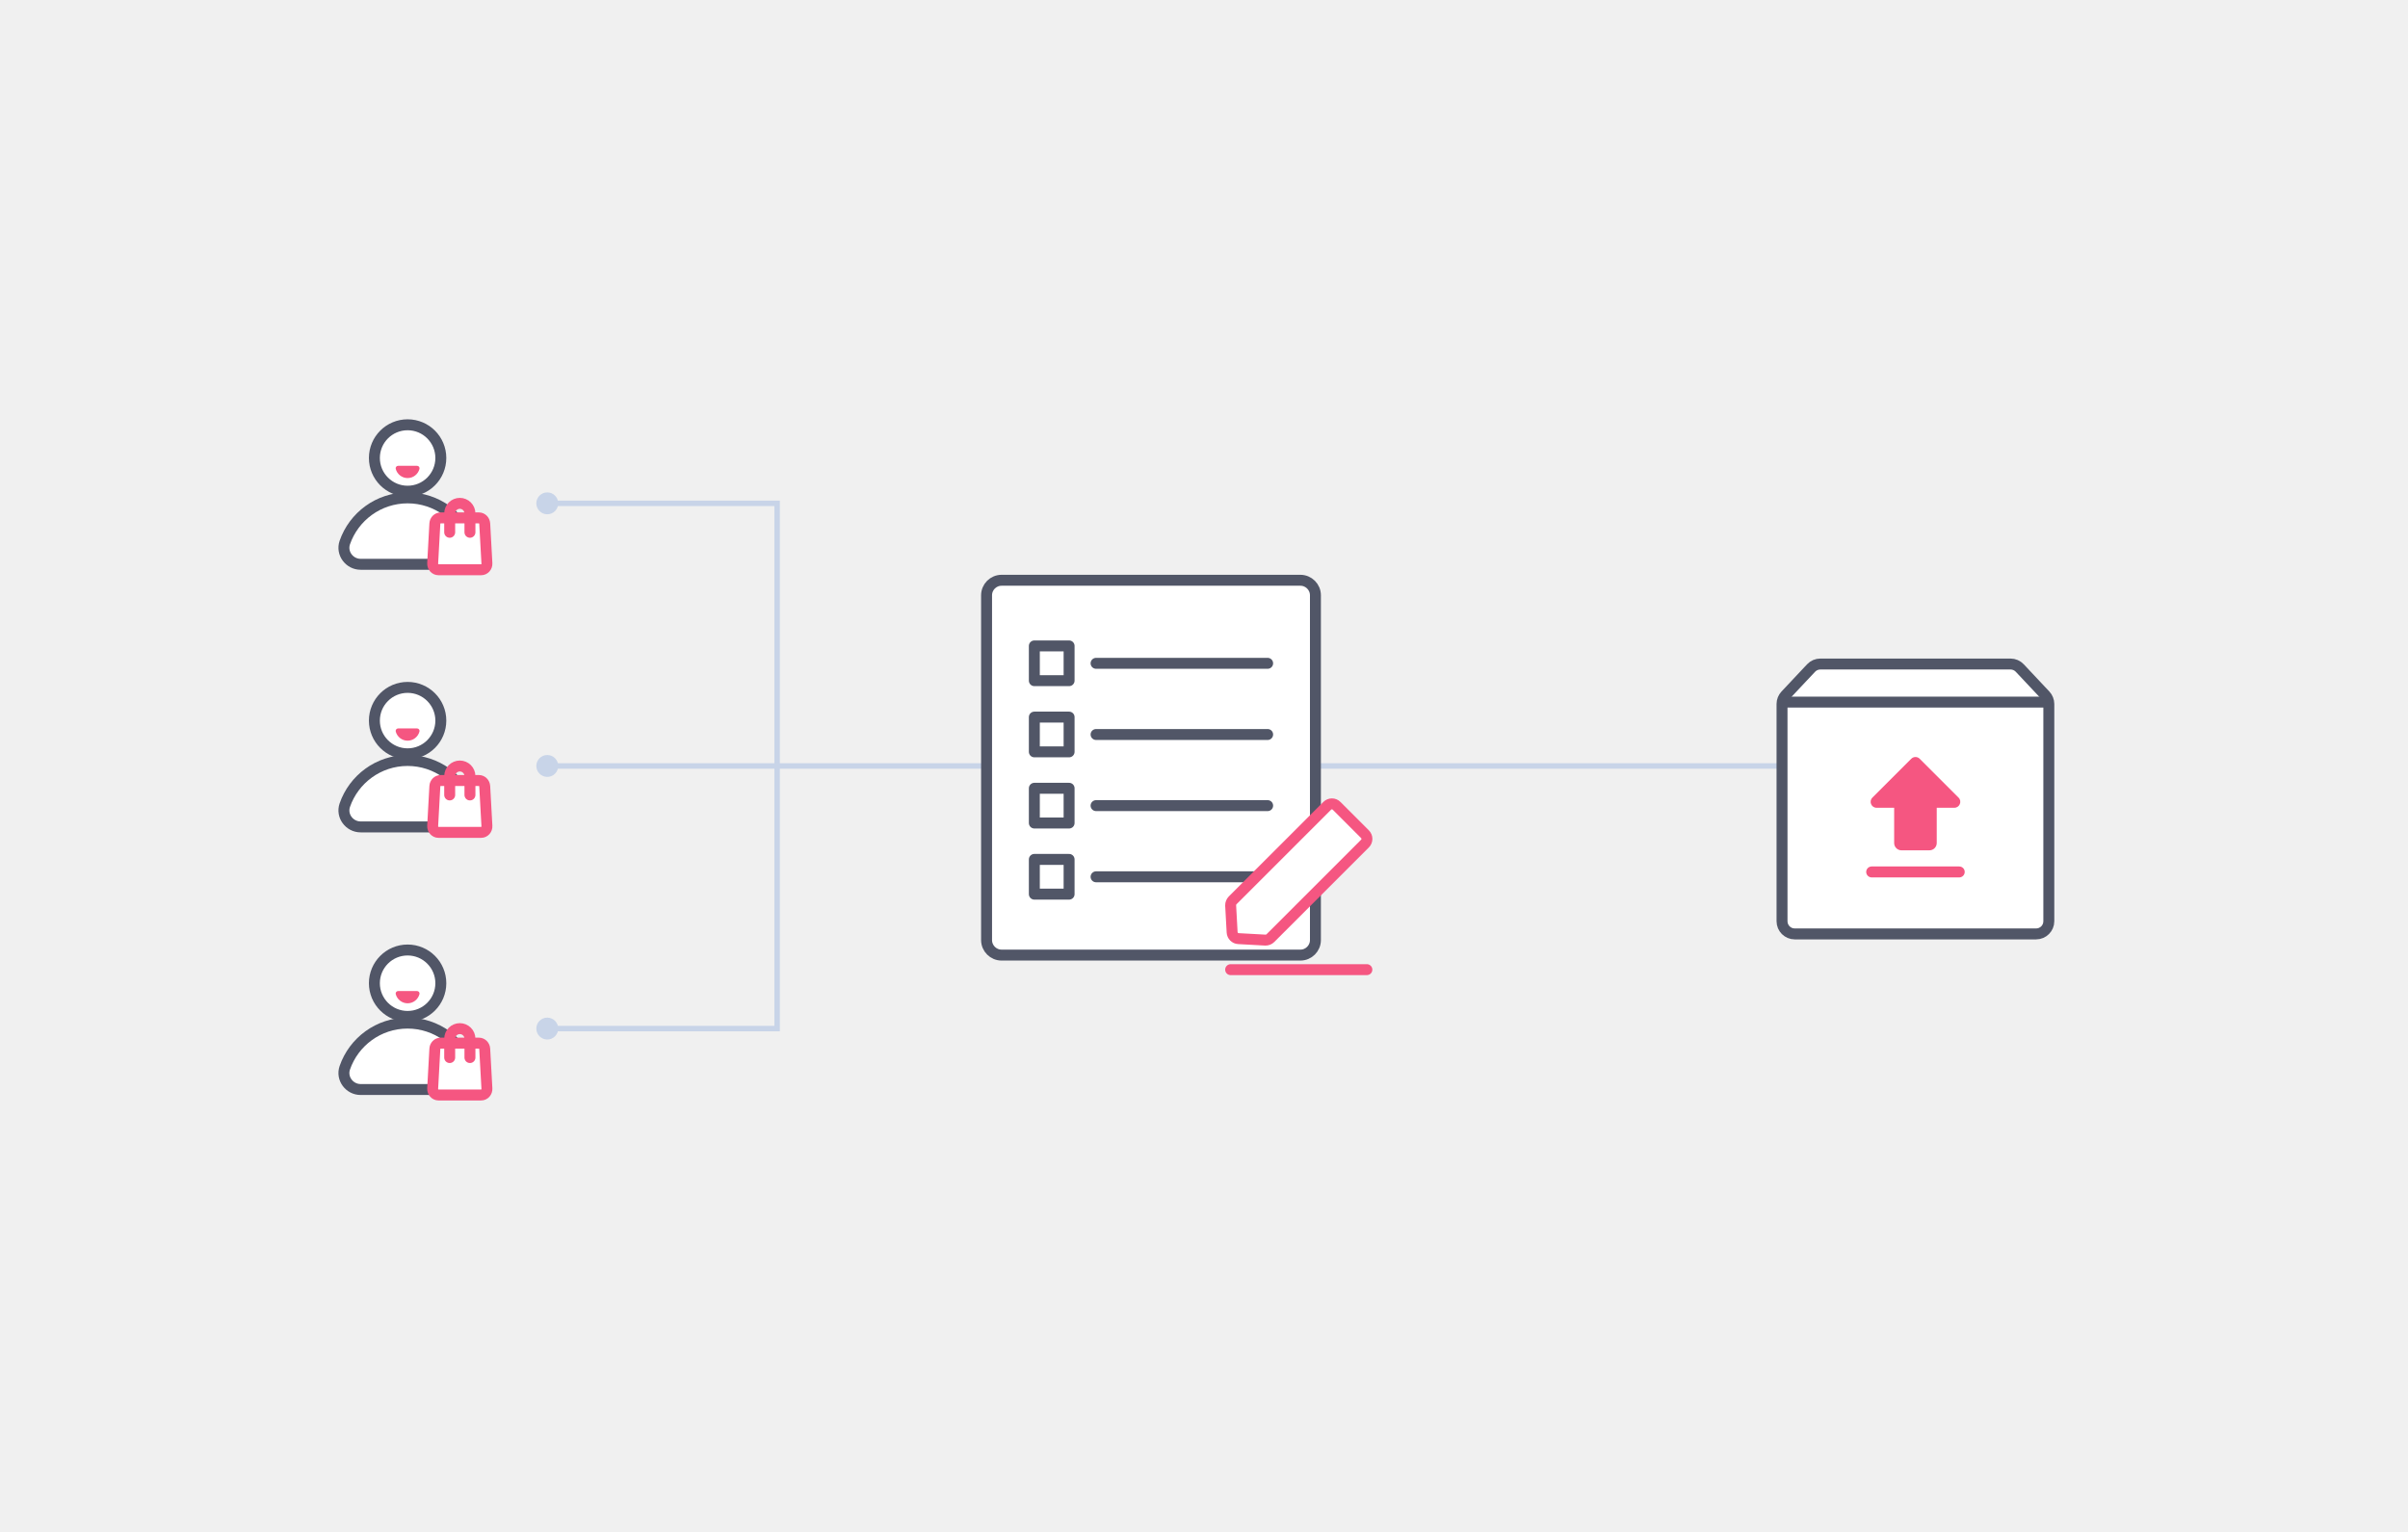
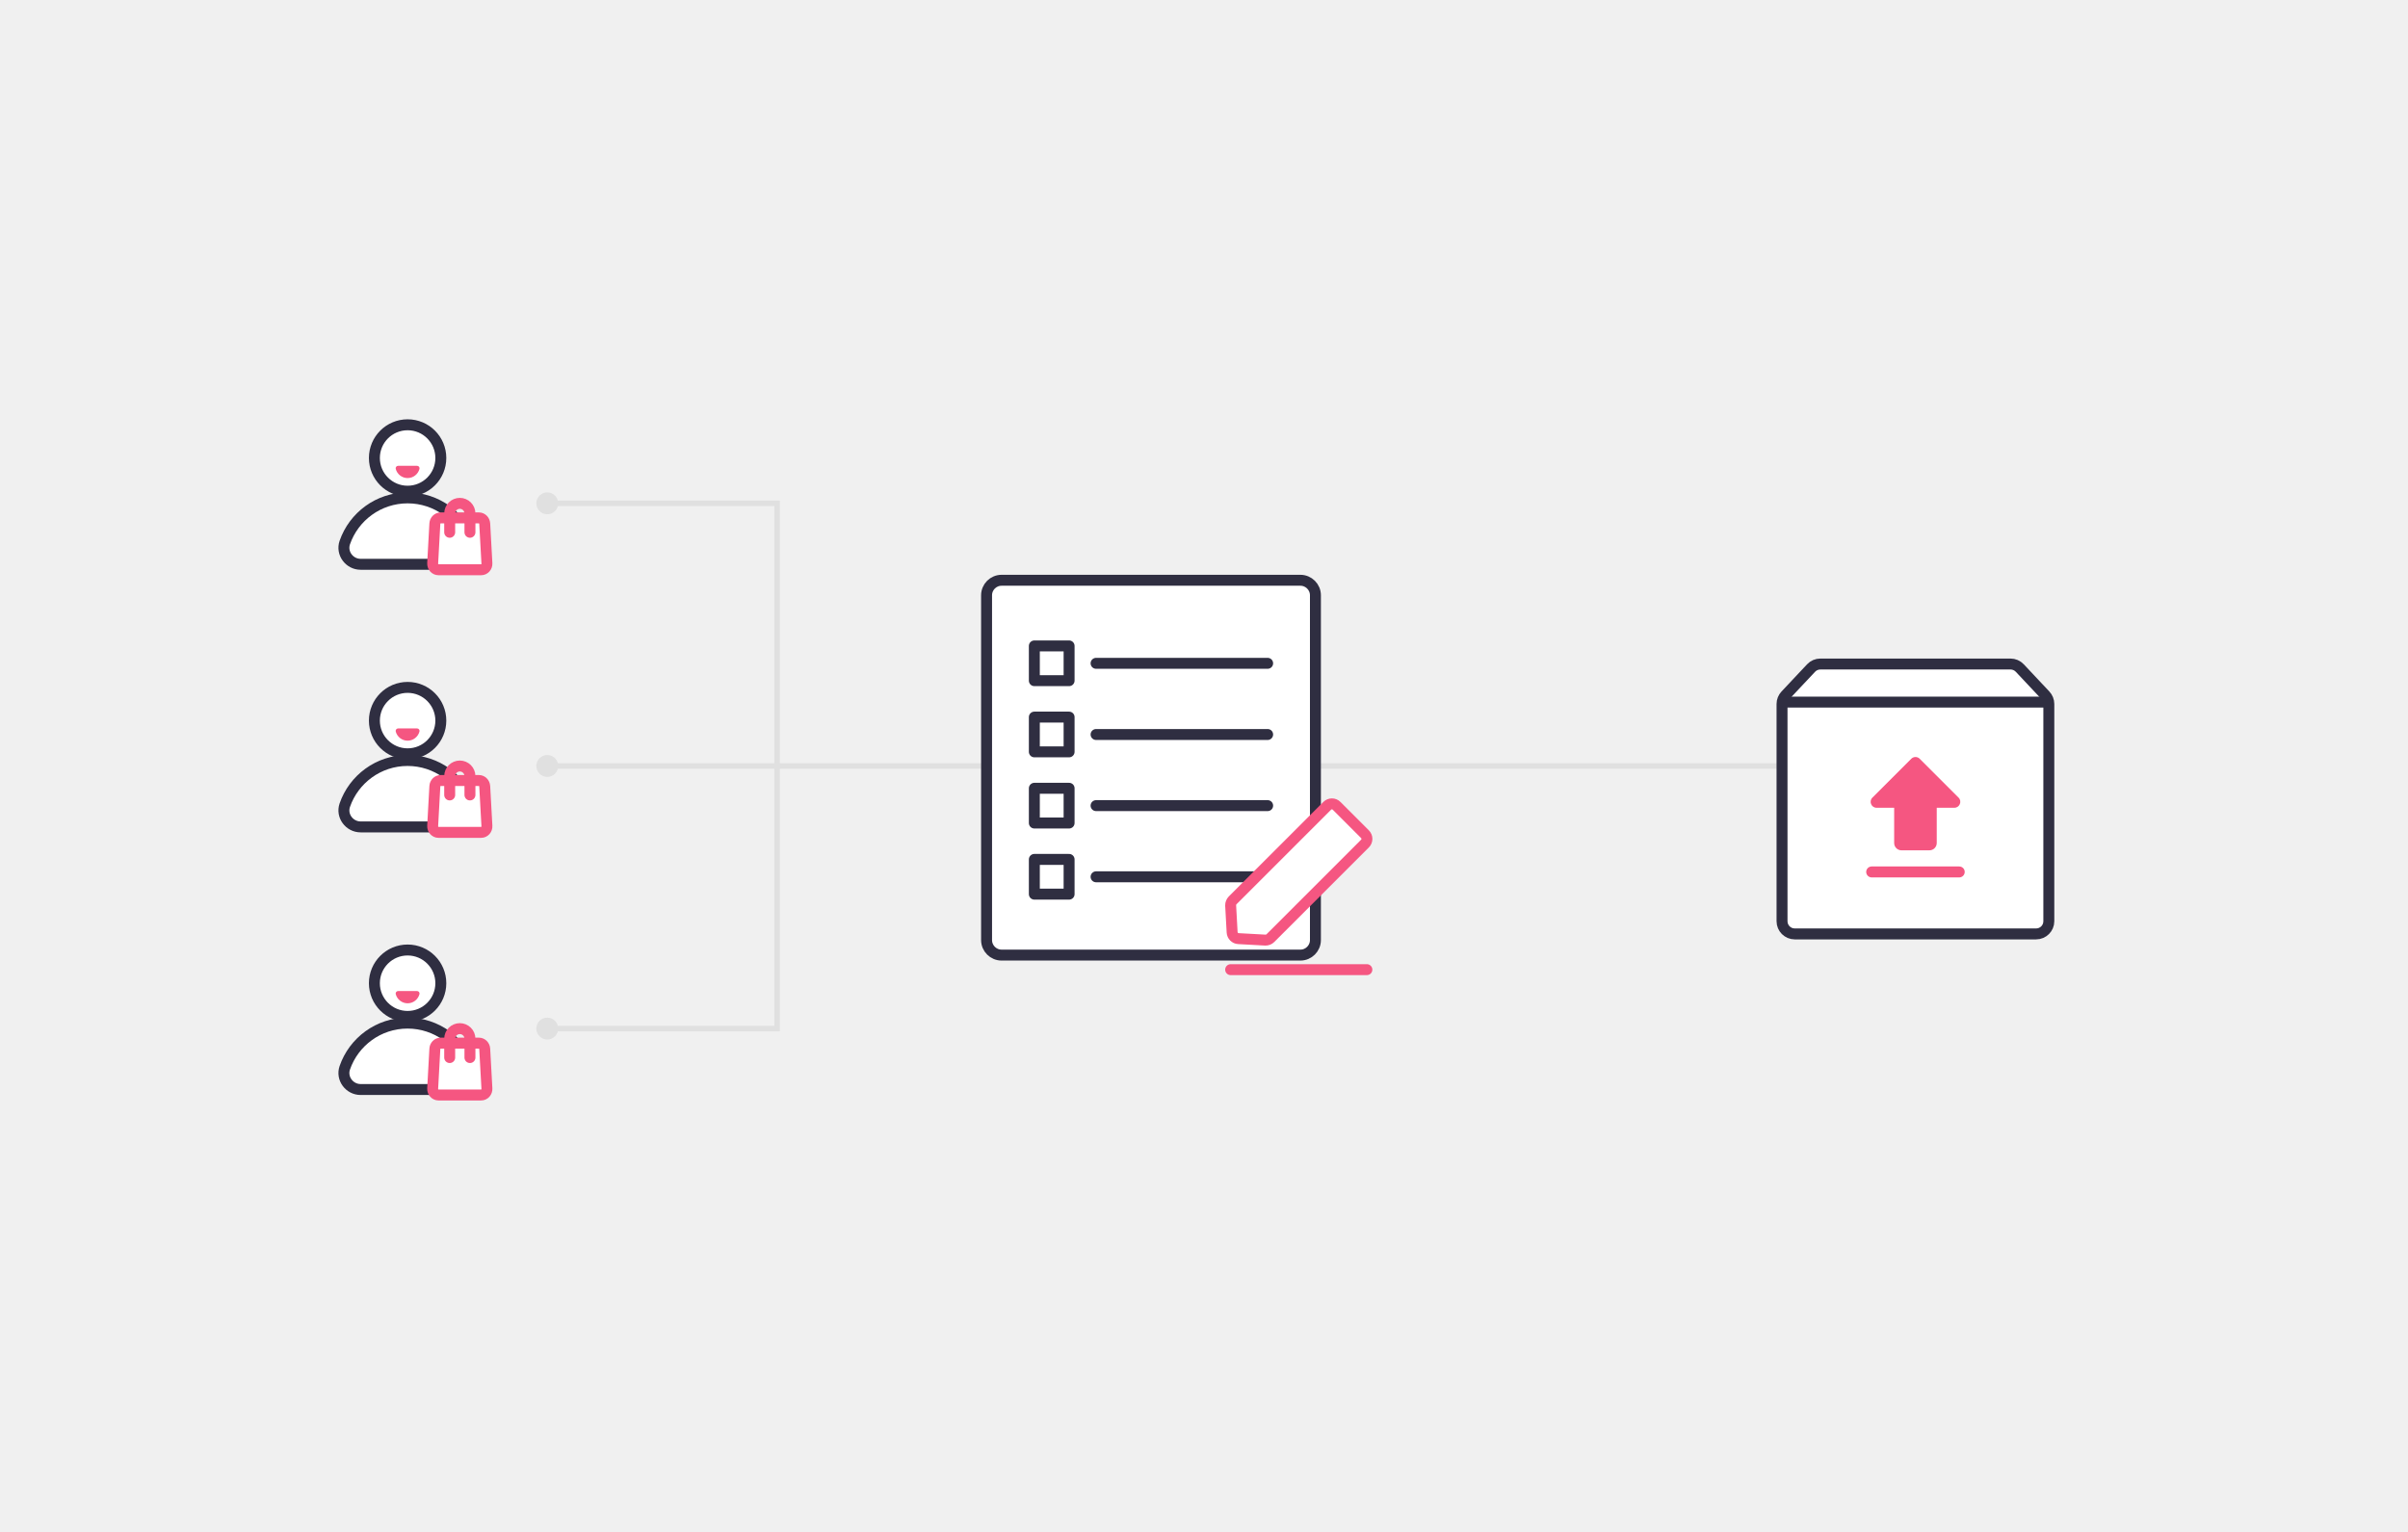
<svg xmlns="http://www.w3.org/2000/svg" width="440" height="280" viewBox="0 0 440 280" fill="none">
-   <path d="M74.48 89.78C77.832 89.78 80.55 87.062 80.55 83.71C80.55 80.358 77.832 77.64 74.48 77.64C71.128 77.64 68.41 80.358 68.41 83.71C68.41 87.062 71.128 89.78 74.48 89.78Z" fill="white" stroke="#515667" stroke-width="2" stroke-miterlimit="10" stroke-linecap="round" stroke-linejoin="round" />
-   <path d="M65.901 103.14C63.841 103.14 62.331 101.12 63.001 99.17C64.651 94.41 69.171 91 74.481 91C79.791 91 84.311 94.41 85.951 99.17C86.621 101.12 85.111 103.14 83.051 103.14H65.901Z" fill="white" stroke="#515667" stroke-width="2" stroke-miterlimit="10" stroke-linecap="round" stroke-linejoin="round" />
+   <path d="M74.48 89.78C77.832 89.78 80.55 87.062 80.55 83.71C80.55 80.358 77.832 77.64 74.48 77.64C71.128 77.64 68.41 80.358 68.41 83.71C68.41 87.062 71.128 89.78 74.48 89.78Z" fill="white" stroke="#2F2E41" stroke-width="2" stroke-miterlimit="10" stroke-linecap="round" stroke-linejoin="round" />
+   <path d="M65.9 103.14C63.84 103.14 62.33 101.12 63 99.17C64.65 94.41 69.17 91 74.48 91C79.79 91 84.31 94.41 85.95 99.17C86.62 101.12 85.11 103.14 83.05 103.14H65.9Z" fill="white" stroke="#2F2E41" stroke-width="2" stroke-miterlimit="10" stroke-linecap="round" stroke-linejoin="round" />
  <path d="M76.21 85.14C76.5 85.14 76.72 85.42 76.65 85.7C76.4 86.66 75.53 87.38 74.48 87.38C73.44 87.38 72.56 86.67 72.31 85.7C72.24 85.42 72.45 85.14 72.75 85.14H76.21Z" fill="#F55681" />
  <path d="M87.92 104.14H80.12C79.51 104.14 79.03 103.6 79.06 102.96L79.46 95.71C79.49 95.12 79.96 94.66 80.52 94.66H87.51C88.07 94.66 88.53 95.12 88.57 95.71L88.97 102.96C89.01 103.6 88.53 104.14 87.92 104.14Z" fill="white" stroke="#F55681" stroke-width="2" stroke-miterlimit="10" stroke-linecap="round" stroke-linejoin="round" />
  <path d="M85.87 97.29V93.85C85.87 92.83 85.04 92 84.02 92C83 92 82.17 92.83 82.17 93.85V97.29" stroke="#F55681" stroke-width="2" stroke-miterlimit="10" stroke-linecap="round" stroke-linejoin="round" />
-   <path d="M74.48 185.78C77.832 185.78 80.55 183.062 80.55 179.71C80.55 176.358 77.832 173.64 74.48 173.64C71.128 173.64 68.41 176.358 68.41 179.71C68.41 183.062 71.128 185.78 74.48 185.78Z" fill="white" stroke="#515667" stroke-width="2" stroke-miterlimit="10" stroke-linecap="round" stroke-linejoin="round" />
-   <path d="M65.901 199.14C63.841 199.14 62.331 197.12 63.001 195.17C64.641 190.42 69.161 187 74.471 187C79.781 187 84.301 190.41 85.941 195.17C86.611 197.12 85.101 199.14 83.041 199.14H65.901Z" fill="white" stroke="#515667" stroke-width="2" stroke-miterlimit="10" stroke-linecap="round" stroke-linejoin="round" />
+   <path d="M74.48 185.78C77.832 185.78 80.55 183.063 80.55 179.71C80.55 176.358 77.832 173.64 74.48 173.64C71.128 173.64 68.41 176.358 68.41 179.71C68.41 183.063 71.128 185.78 74.48 185.78Z" fill="white" stroke="#2F2E41" stroke-width="2" stroke-miterlimit="10" stroke-linecap="round" stroke-linejoin="round" />
+   <path d="M65.9 199.14C63.84 199.14 62.33 197.12 63 195.17C64.64 190.42 69.16 187 74.47 187C79.78 187 84.3 190.41 85.94 195.17C86.61 197.12 85.1 199.14 83.04 199.14H65.9Z" fill="white" stroke="#2F2E41" stroke-width="2" stroke-miterlimit="10" stroke-linecap="round" stroke-linejoin="round" />
  <path d="M76.21 181.14C76.5 181.14 76.72 181.42 76.65 181.7C76.4 182.66 75.53 183.38 74.48 183.38C73.44 183.38 72.56 182.67 72.31 181.7C72.24 181.42 72.45 181.14 72.75 181.14H76.21Z" fill="#F55681" />
  <path d="M87.92 200.14H80.12C79.51 200.14 79.03 199.6 79.06 198.96L79.46 191.71C79.49 191.12 79.96 190.66 80.52 190.66H87.51C88.07 190.66 88.53 191.12 88.57 191.71L88.97 198.96C89.01 199.6 88.53 200.14 87.92 200.14Z" fill="white" stroke="#F55681" stroke-width="2" stroke-miterlimit="10" stroke-linecap="round" stroke-linejoin="round" />
  <path d="M85.87 193.3V189.86C85.87 188.84 85.04 188.01 84.02 188.01C83 188.01 82.17 188.84 82.17 189.86V193.3" stroke="#F55681" stroke-width="2" stroke-miterlimit="10" stroke-linecap="round" stroke-linejoin="round" />
-   <path d="M100 92H142V188H100" stroke="#C8D4E8" />
-   <path d="M100 140L335 140" stroke="#C8D4E8" />
-   <path d="M74.48 137.78C77.832 137.78 80.55 135.062 80.55 131.71C80.55 128.358 77.832 125.64 74.48 125.64C71.128 125.64 68.41 128.358 68.41 131.71C68.41 135.062 71.128 137.78 74.48 137.78Z" fill="white" stroke="#515667" stroke-width="2" stroke-miterlimit="10" stroke-linecap="round" stroke-linejoin="round" />
-   <path d="M65.901 151.14C63.841 151.14 62.331 149.12 63.001 147.17C64.641 142.42 69.161 139 74.471 139C79.781 139 84.301 142.41 85.941 147.17C86.611 149.12 85.101 151.14 83.041 151.14H65.901Z" fill="white" stroke="#515667" stroke-width="2" stroke-miterlimit="10" stroke-linecap="round" stroke-linejoin="round" />
+   <path d="M100 92H142V188H100" stroke="#E0E0E0" />
+   <path d="M100 140L335 140" stroke="#E0E0E0" />
+   <path d="M74.48 137.78C77.832 137.78 80.55 135.063 80.55 131.71C80.55 128.358 77.832 125.64 74.48 125.64C71.128 125.64 68.41 128.358 68.41 131.71C68.41 135.063 71.128 137.78 74.48 137.78Z" fill="white" stroke="#2F2E41" stroke-width="2" stroke-miterlimit="10" stroke-linecap="round" stroke-linejoin="round" />
+   <path d="M65.9 151.14C63.84 151.14 62.33 149.12 63 147.17C64.64 142.42 69.16 139 74.47 139C79.78 139 84.3 142.41 85.94 147.17C86.61 149.12 85.1 151.14 83.04 151.14H65.9Z" fill="white" stroke="#2F2E41" stroke-width="2" stroke-miterlimit="10" stroke-linecap="round" stroke-linejoin="round" />
  <path d="M76.21 133.14C76.5 133.14 76.72 133.42 76.65 133.7C76.4 134.66 75.53 135.38 74.48 135.38C73.44 135.38 72.56 134.67 72.31 133.7C72.24 133.42 72.45 133.14 72.75 133.14H76.21Z" fill="#F55681" />
  <path d="M87.92 152.14H80.12C79.51 152.14 79.03 151.6 79.06 150.96L79.46 143.71C79.49 143.12 79.96 142.66 80.52 142.66H87.51C88.07 142.66 88.53 143.12 88.57 143.71L88.97 150.96C89.01 151.6 88.53 152.14 87.92 152.14Z" fill="white" stroke="#F55681" stroke-width="2" stroke-miterlimit="10" stroke-linecap="round" stroke-linejoin="round" />
  <path d="M85.87 145.3V141.86C85.87 140.84 85.04 140.01 84.02 140.01C83 140.01 82.17 140.84 82.17 141.86V145.3" stroke="#F55681" stroke-width="2" stroke-miterlimit="10" stroke-linecap="round" stroke-linejoin="round" />
-   <path d="M237.61 174.57H183.02C181.5 174.57 180.27 173.34 180.27 171.82V108.81C180.27 107.29 181.5 106.06 183.02 106.06H237.61C239.13 106.06 240.36 107.29 240.36 108.81V171.82C240.36 173.34 239.13 174.57 237.61 174.57Z" fill="white" stroke="#515667" stroke-width="2" stroke-miterlimit="10" stroke-linecap="round" stroke-linejoin="round" />
-   <path d="M200.279 121.24H231.629" stroke="#515667" stroke-width="2" stroke-miterlimit="10" stroke-linecap="round" stroke-linejoin="round" />
-   <path d="M200.279 134.25H231.629" stroke="#515667" stroke-width="2" stroke-miterlimit="10" stroke-linecap="round" stroke-linejoin="round" />
-   <path d="M200.279 147.25H231.629" stroke="#515667" stroke-width="2" stroke-miterlimit="10" stroke-linecap="round" stroke-linejoin="round" />
-   <path d="M200.279 160.26H231.629" stroke="#515667" stroke-width="2" stroke-miterlimit="10" stroke-linecap="round" stroke-linejoin="round" />
+   <path d="M237.61 174.57H183.02C181.5 174.57 180.27 173.34 180.27 171.82V108.81C180.27 107.29 181.5 106.06 183.02 106.06H237.61C239.13 106.06 240.36 107.29 240.36 108.81V171.82C240.36 173.34 239.13 174.57 237.61 174.57Z" fill="white" stroke="#2F2E41" stroke-width="2" stroke-miterlimit="10" stroke-linecap="round" stroke-linejoin="round" />
+   <path d="M200.28 121.24H231.63" stroke="#2F2E41" stroke-width="2" stroke-miterlimit="10" stroke-linecap="round" stroke-linejoin="round" />
+   <path d="M200.28 134.25H231.63" stroke="#2F2E41" stroke-width="2" stroke-miterlimit="10" stroke-linecap="round" stroke-linejoin="round" />
+   <path d="M200.28 147.25H231.63" stroke="#2F2E41" stroke-width="2" stroke-miterlimit="10" stroke-linecap="round" stroke-linejoin="round" />
+   <path d="M200.28 160.26H231.63" stroke="#2F2E41" stroke-width="2" stroke-miterlimit="10" stroke-linecap="round" stroke-linejoin="round" />
  <path d="M225.23 164.57L242.51 147.29C242.99 146.81 243.76 146.81 244.23 147.29L249.41 152.47C249.89 152.95 249.89 153.72 249.41 154.19L232.13 171.47C231.88 171.72 231.55 171.84 231.2 171.83L226.29 171.56C225.67 171.53 225.18 171.03 225.14 170.41L224.87 165.5C224.86 165.16 224.99 164.82 225.23 164.57Z" fill="white" stroke="#F55681" stroke-width="2" stroke-miterlimit="10" stroke-linecap="round" stroke-linejoin="round" />
-   <path d="M224.869 177.23H249.759" stroke="#F55681" stroke-width="2" stroke-miterlimit="10" stroke-linecap="round" stroke-linejoin="round" />
-   <path d="M195.35 118.06H189V124.41H195.35V118.06Z" stroke="#515667" stroke-width="2" stroke-miterlimit="10" stroke-linecap="round" stroke-linejoin="round" />
-   <path d="M195.35 131.07H189V137.42H195.35V131.07Z" stroke="#515667" stroke-width="2" stroke-miterlimit="10" stroke-linecap="round" stroke-linejoin="round" />
-   <path d="M195.35 144.08H189V150.43H195.35V144.08Z" stroke="#515667" stroke-width="2" stroke-miterlimit="10" stroke-linecap="round" stroke-linejoin="round" />
-   <path d="M195.35 157.08H189V163.43H195.35V157.08Z" stroke="#515667" stroke-width="2" stroke-miterlimit="10" stroke-linecap="round" stroke-linejoin="round" />
-   <path d="M367.369 121.37H332.619C331.979 121.37 331.369 121.63 330.929 122.1L326.249 127.08C325.849 127.51 325.619 128.08 325.619 128.67V168.38C325.619 169.66 326.659 170.7 327.939 170.7H372.049C373.329 170.7 374.369 169.66 374.369 168.38V128.67C374.369 128.08 374.139 127.51 373.739 127.08L369.059 122.1C368.619 121.63 368.009 121.37 367.369 121.37Z" fill="white" stroke="#515667" stroke-width="2" stroke-miterlimit="10" stroke-linecap="round" stroke-linejoin="round" />
-   <path d="M326.199 128.33H373.789" stroke="#515667" stroke-width="2" stroke-miterlimit="10" stroke-linecap="round" stroke-linejoin="round" />
-   <path d="M342.889 147.64H346.109V154.09C346.109 154.82 346.709 155.42 347.439 155.42H352.559C353.289 155.42 353.889 154.82 353.889 154.09V147.64H357.109C358.069 147.64 358.559 146.47 357.879 145.79L350.769 138.68C350.349 138.26 349.659 138.26 349.239 138.68L342.129 145.79C341.449 146.47 341.929 147.64 342.889 147.64Z" fill="#F55681" />
+   <path d="M224.87 177.23H249.76" stroke="#F55681" stroke-width="2" stroke-miterlimit="10" stroke-linecap="round" stroke-linejoin="round" />
+   <path d="M195.35 118.06H189V124.41H195.35V118.06Z" stroke="#2F2E41" stroke-width="2" stroke-miterlimit="10" stroke-linecap="round" stroke-linejoin="round" />
+   <path d="M195.35 131.07H189V137.42H195.35V131.07Z" stroke="#2F2E41" stroke-width="2" stroke-miterlimit="10" stroke-linecap="round" stroke-linejoin="round" />
+   <path d="M195.35 144.08H189V150.43H195.35V144.08Z" stroke="#2F2E41" stroke-width="2" stroke-miterlimit="10" stroke-linecap="round" stroke-linejoin="round" />
+   <path d="M195.35 157.08H189V163.43H195.35V157.08Z" stroke="#2F2E41" stroke-width="2" stroke-miterlimit="10" stroke-linecap="round" stroke-linejoin="round" />
+   <path d="M367.37 121.37H332.62C331.98 121.37 331.37 121.63 330.93 122.1L326.25 127.08C325.85 127.51 325.62 128.08 325.62 128.67V168.38C325.62 169.66 326.66 170.7 327.94 170.7H372.05C373.33 170.7 374.37 169.66 374.37 168.38V128.67C374.37 128.08 374.14 127.51 373.74 127.08L369.06 122.1C368.62 121.63 368.01 121.37 367.37 121.37Z" fill="white" stroke="#2F2E41" stroke-width="2" stroke-miterlimit="10" stroke-linecap="round" stroke-linejoin="round" />
+   <path d="M326.2 128.33H373.79" stroke="#2F2E41" stroke-width="2" stroke-miterlimit="10" stroke-linecap="round" stroke-linejoin="round" />
+   <path d="M342.89 147.64H346.11V154.09C346.11 154.82 346.71 155.42 347.44 155.42H352.56C353.29 155.42 353.89 154.82 353.89 154.09V147.64H357.11C358.07 147.64 358.56 146.47 357.88 145.79L350.77 138.68C350.35 138.26 349.66 138.26 349.24 138.68L342.13 145.79C341.45 146.47 341.93 147.64 342.89 147.64Z" fill="#F55681" />
  <path d="M342 159.37H358" stroke="#F55681" stroke-width="2" stroke-miterlimit="10" stroke-linecap="round" stroke-linejoin="round" />
-   <circle cx="100" cy="140" r="2" fill="#C8D4E8" />
-   <circle cx="100" cy="92" r="2" fill="#C8D4E8" />
-   <circle cx="100" cy="188" r="2" fill="#C8D4E8" />
+   <circle cx="100" cy="140" r="2" fill="#E0E0E0" />
+   <circle cx="100" cy="92" r="2" fill="#E0E0E0" />
+   <circle cx="100" cy="188" r="2" fill="#E0E0E0" />
</svg>
